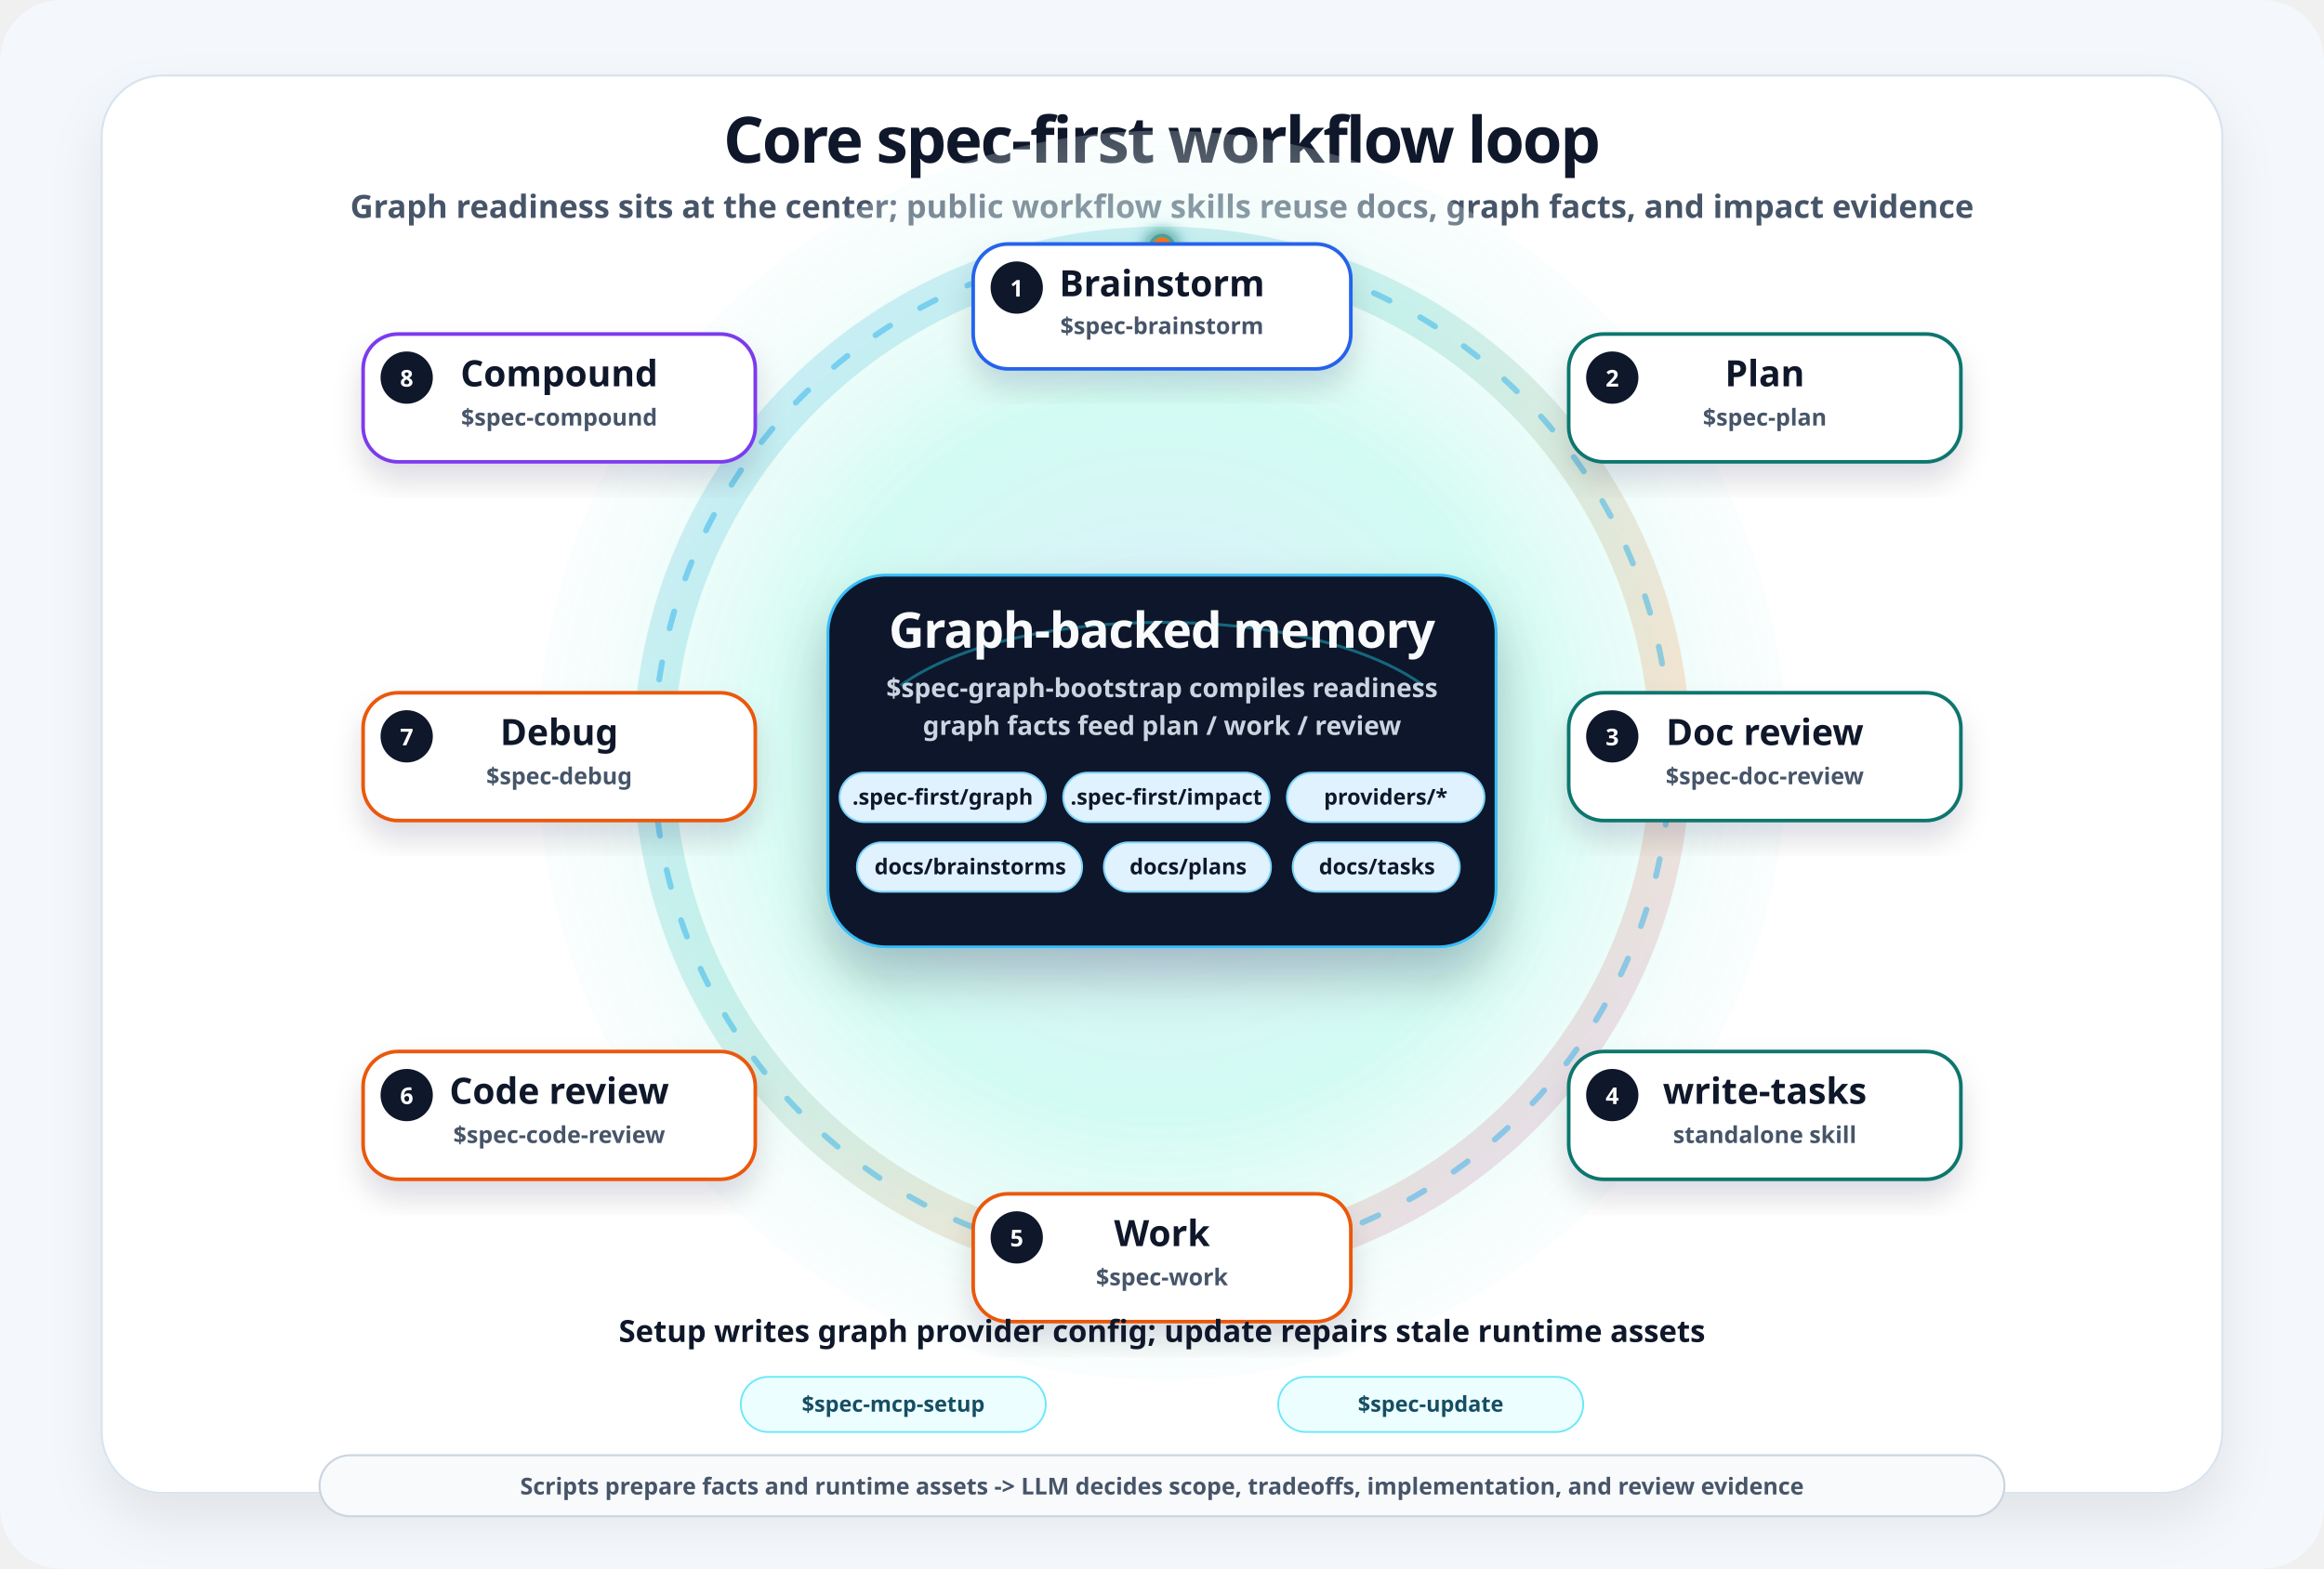
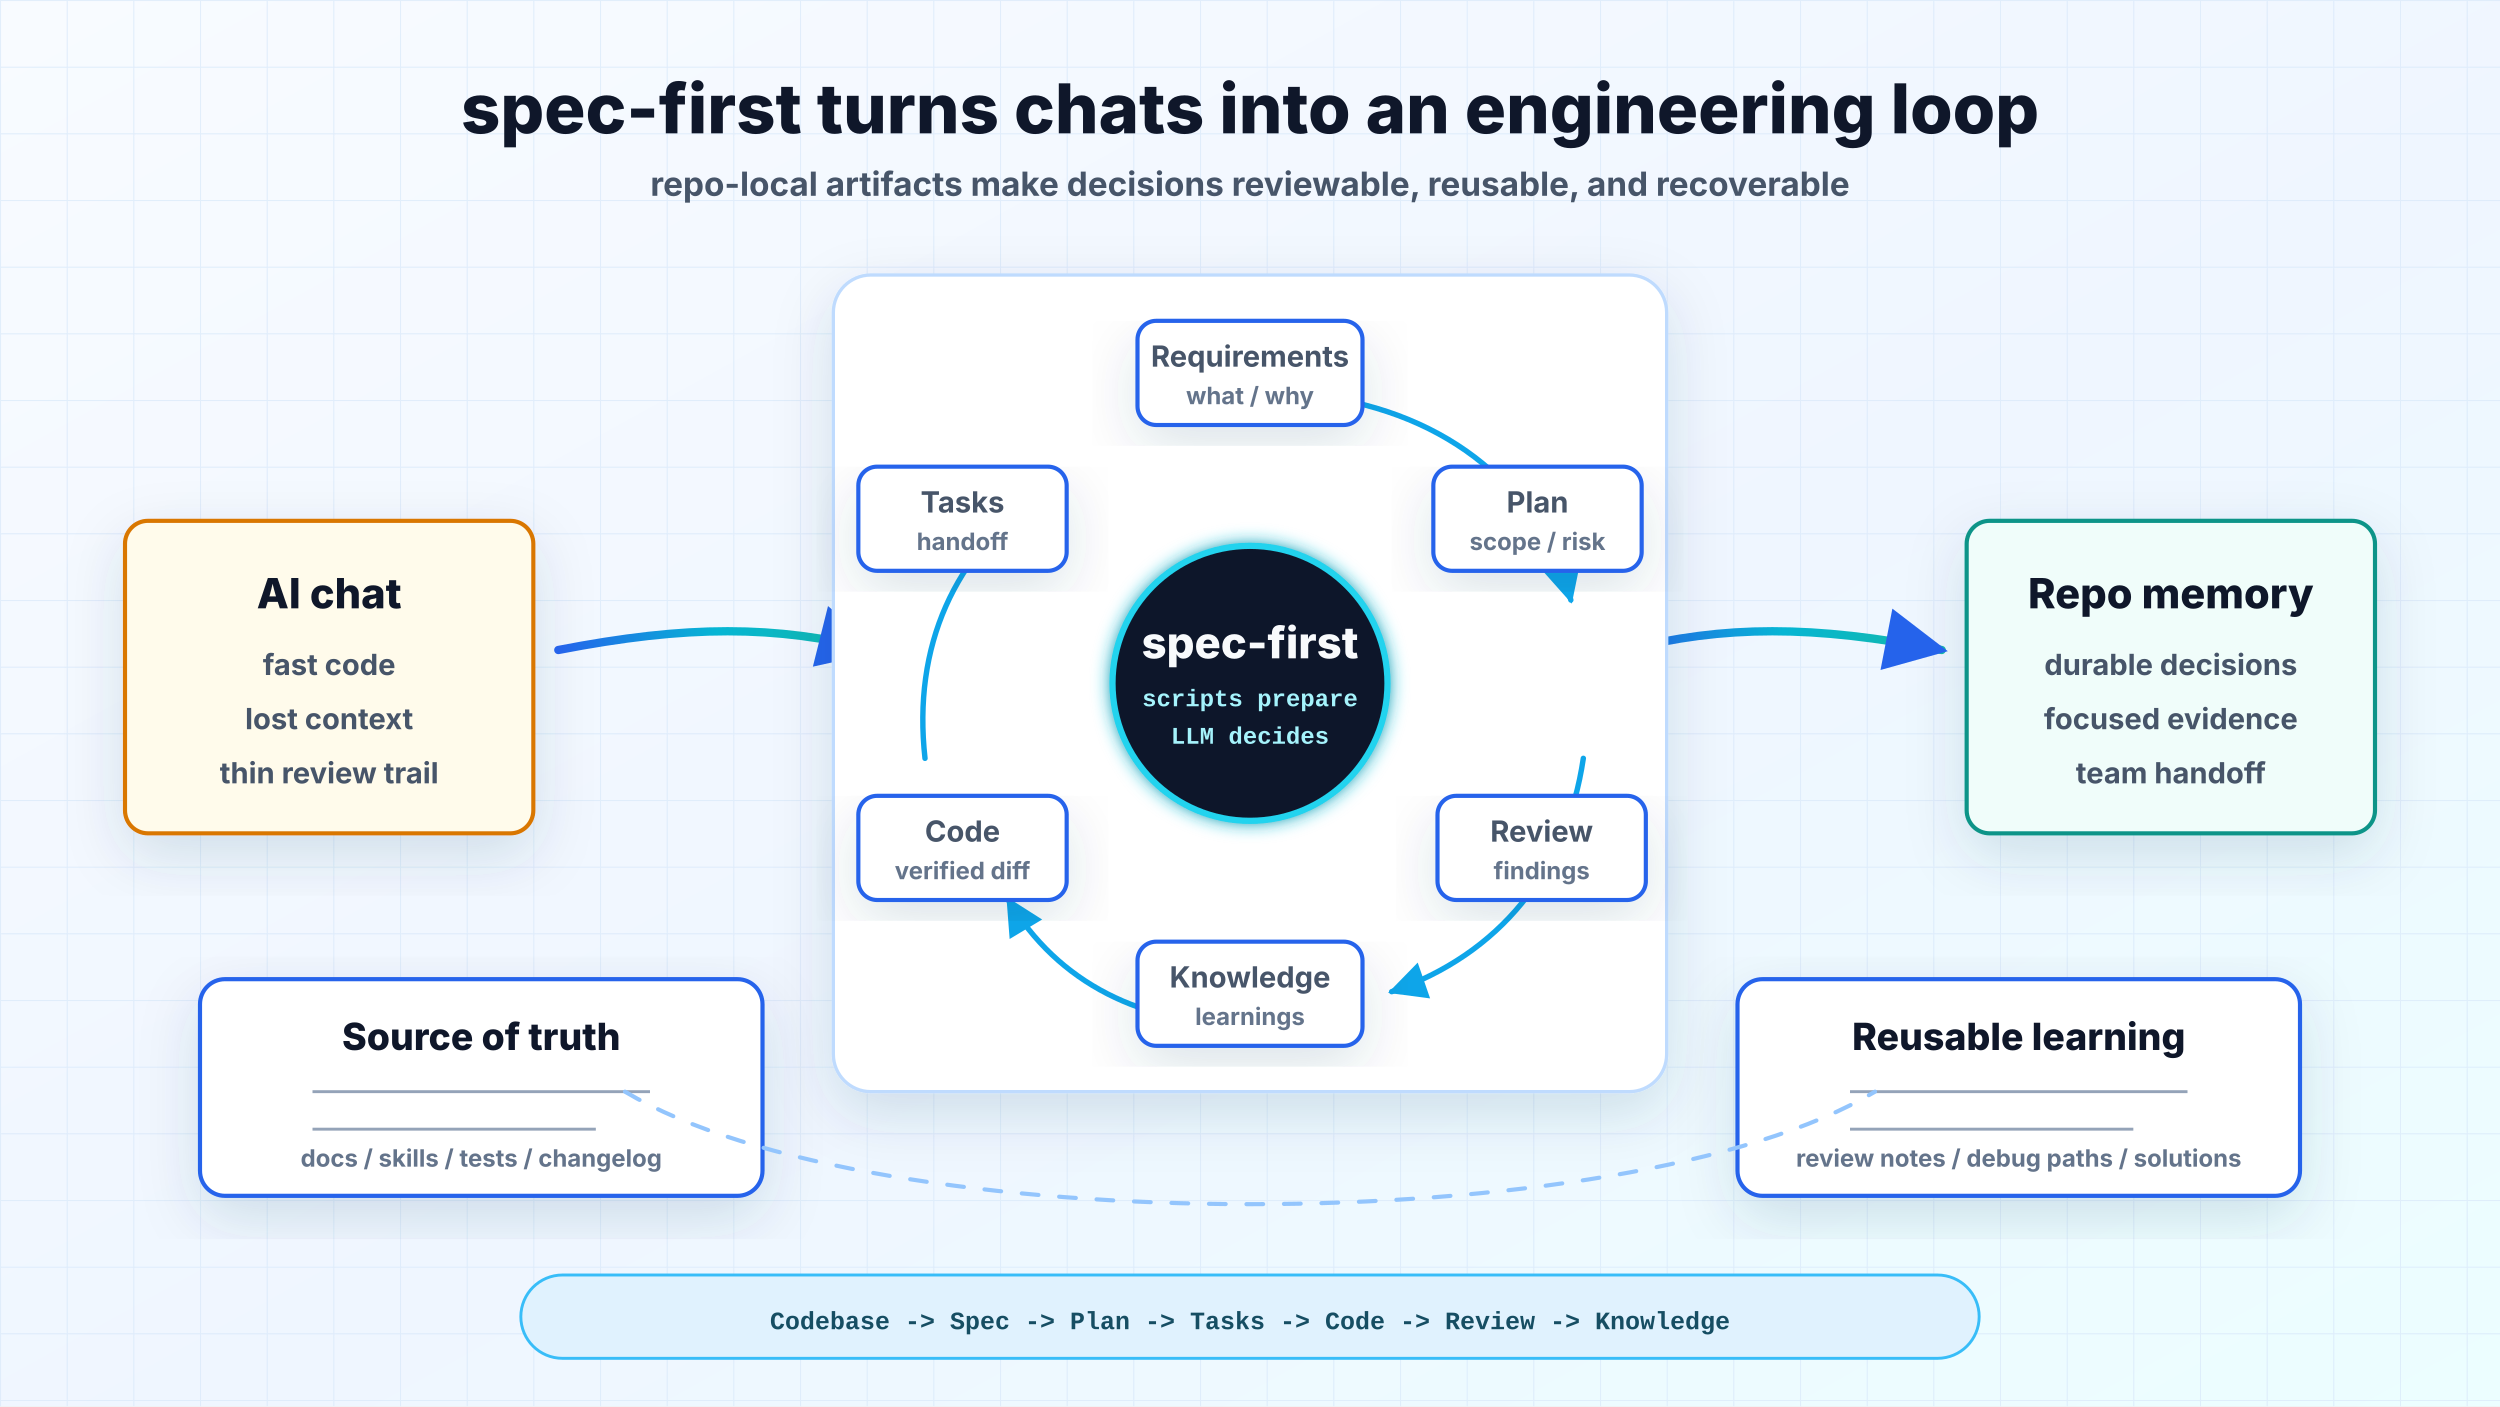
- <svg xmlns="http://www.w3.org/2000/svg" width="1600" height="1080" viewBox="0 0 1600 1080" role="img" aria-labelledby="title desc">
-   <style>
-     :root {
-       color-scheme: light dark;
-     }
- 
-     .bg {
-       fill: #f4f7fb;
-     }
- 
-     .panel {
-       fill: #ffffff;
-       stroke: #d9e4ef;
-       stroke-width: 1.5;
-       filter: url(#panelShadow);
-     }
- 
-     .title {
-       fill: #0f172a;
-       font-family: "Avenir Next", "Trebuchet MS", Verdana, sans-serif;
-       font-size: 44px;
-       font-weight: 900;
-       letter-spacing: -.03em;
-       text-anchor: middle;
-     }
- 
-     .subtitle {
-       fill: #475569;
-       font-family: "Avenir Next", "Trebuchet MS", Verdana, sans-serif;
-       font-size: 22px;
-       font-weight: 650;
-       text-anchor: middle;
-     }
- 
-     .halo {
-       fill: url(#haloGradient);
-       opacity: .88;
-     }
- 
-     .ringTrack {
-       fill: none;
-       stroke: url(#ringGradient);
-       stroke-width: 28;
-       stroke-linecap: round;
-       opacity: .18;
-     }
- 
-     .orbitDash {
-       fill: none;
-       stroke: #0ea5e9;
-       stroke-width: 4;
-       stroke-linecap: round;
-       stroke-dasharray: 12 24;
-       opacity: .42;
-       animation: orbitDash 14s linear infinite;
-       transform-origin: 800px 520px;
-     }
- 
-     .hub {
-       fill: #0f172a;
-       stroke: #38bdf8;
-       stroke-width: 2;
-       filter: url(#deepShadow);
-     }
- 
-     .hubGlow {
-       fill: none;
-       stroke: #22d3ee;
-       stroke-width: 2;
-       opacity: .42;
-     }
- 
-     .hubTitle {
-       fill: #f8fafc;
-       font-family: "Avenir Next", "Trebuchet MS", Verdana, sans-serif;
-       font-size: 34px;
-       font-weight: 900;
-       letter-spacing: -.02em;
-       text-anchor: middle;
-     }
- 
-     .hubText {
-       fill: #cbd5e1;
-       font-family: "Avenir Next", "Trebuchet MS", Verdana, sans-serif;
-       font-size: 18px;
-       font-weight: 650;
-       text-anchor: middle;
-     }
- 
-     .hubChip {
-       fill: #e0f2fe;
-       stroke: #7dd3fc;
-       stroke-width: 1.3;
-     }
- 
-     .hubChipText {
-       fill: #0f172a;
-       font-family: "Avenir Next", "Trebuchet MS", Verdana, sans-serif;
-       font-size: 15px;
-       font-weight: 800;
-       text-anchor: middle;
-     }
- 
-     .node {
-       fill: #ffffff;
-       stroke: #2563eb;
-       stroke-width: 2.5;
-       filter: url(#softShadow);
-     }
- 
-     .node.teal {
-       stroke: #0f766e;
-     }
- 
-     .node.orange {
-       stroke: #ea580c;
-     }
- 
-     .node.violet {
-       stroke: #7c3aed;
-     }
- 
-     .stepBadge {
-       fill: #0f172a;
-     }
- 
-     .stepText {
-       fill: #ffffff;
-       font-family: "Avenir Next", "Trebuchet MS", Verdana, sans-serif;
-       font-size: 16px;
-       font-weight: 900;
-       text-anchor: middle;
-       dominant-baseline: central;
-     }
- 
-     .label {
-       fill: #0f172a;
-       font-family: "Avenir Next", "Trebuchet MS", Verdana, sans-serif;
-       font-size: 25px;
-       font-weight: 900;
-       text-anchor: middle;
-     }
- 
-     .small {
-       fill: #475569;
-       font-family: "Avenir Next", "Trebuchet MS", Verdana, sans-serif;
-       font-size: 16px;
-       font-weight: 750;
-       text-anchor: middle;
-     }
- 
-     .supportPanel {
-       fill: #f8fafc;
-       stroke: #cbd5e1;
-       stroke-width: 1.4;
-     }
- 
-     .supportTitle {
-       fill: #0f172a;
-       font-family: "Avenir Next", "Trebuchet MS", Verdana, sans-serif;
-       font-size: 21px;
-       font-weight: 900;
-       text-anchor: middle;
-     }
- 
-     .supportText {
-       fill: #475569;
-       font-family: "Avenir Next", "Trebuchet MS", Verdana, sans-serif;
-       font-size: 16px;
-       font-weight: 700;
-       text-anchor: middle;
-     }
- 
-     .supportChip {
-       fill: #ecfeff;
-       stroke: #67e8f9;
-       stroke-width: 1.2;
-     }
- 
-     .supportChipText {
-       fill: #164e63;
-       font-family: "Avenir Next", "Trebuchet MS", Verdana, sans-serif;
-       font-size: 15px;
-       font-weight: 850;
-       text-anchor: middle;
-     }
- 
-     .pulse {
-       animation: pulse 6.4s ease-in-out infinite;
-       transform-origin: center;
-     }
- 
-     .pulse2 {
-       animation-delay: .4s;
-     }
- 
-     .pulse3 {
-       animation-delay: .8s;
-     }
- 
-     .pulse4 {
-       animation-delay: 1.2s;
-     }
- 
-     .pulse5 {
-       animation-delay: 1.6s;
-     }
- 
-     .pulse6 {
-       animation-delay: 2s;
-     }
- 
-     .pulse7 {
-       animation-delay: 2.4s;
-     }
- 
-     .pulse8 {
-       animation-delay: 2.8s;
-     }
- 
-     .dot {
-       fill: #0ea5e9;
-       filter: url(#glow);
-       transform-origin: 800px 520px;
-     }
- 
-     .dot.one {
-       animation: travelOne 8.4s linear infinite;
-     }
- 
-     .dot.two {
-       fill: #14b8a6;
-       animation: travelTwo 8.4s linear infinite;
-     }
- 
-     .dot.three {
-       fill: #f97316;
-       animation: travelThree 8.4s linear infinite;
-     }
- 
-     @keyframes pulse {
-       0%, 100% {
-         opacity: .94;
-         transform: scale(1);
-       }
- 
-       45% {
-         opacity: 1;
-         transform: scale(1.025);
-       }
-     }
- 
-     @keyframes orbitDash {
-       100% {
-         transform: rotate(360deg);
-       }
-     }
- 
-     @keyframes travelOne {
-       0% { transform: rotate(0deg); opacity: .08; }
-       8% { opacity: 1; }
-       92% { opacity: 1; }
-       100% { transform: rotate(360deg); opacity: .08; }
-     }
- 
-     @keyframes travelTwo {
-       0% { transform: rotate(120deg); opacity: .08; }
-       8% { opacity: .92; }
-       92% { opacity: .92; }
-       100% { transform: rotate(480deg); opacity: .08; }
-     }
- 
-     @keyframes travelThree {
-       0% { transform: rotate(240deg); opacity: .08; }
-       8% { opacity: .88; }
-       92% { opacity: .88; }
-       100% { transform: rotate(600deg); opacity: .08; }
-     }
- 
-     @media (prefers-color-scheme: dark) {
-       .bg {
-         fill: #08111f;
-       }
- 
-       .panel {
-         fill: #0d1728;
-         stroke: #27364c;
-       }
- 
-       .halo {
-         opacity: .46;
-       }
- 
-       .ringTrack {
-         opacity: .28;
-       }
- 
-       .orbitDash {
-         stroke: #67e8f9;
-         opacity: .36;
-       }
- 
-       .node {
-         fill: #0f172a;
-         stroke: #60a5fa;
-       }
- 
-       .node.teal {
-         stroke: #2dd4bf;
-       }
- 
-       .node.orange {
-         stroke: #fb923c;
-       }
- 
-       .node.violet {
-         stroke: #a78bfa;
-       }
- 
-       .label,
-       .title,
-       .supportTitle {
-         fill: #f8fafc;
-       }
- 
-       .small,
-       .subtitle,
-       .supportText {
-         fill: #cbd5e1;
-       }
- 
-       .supportPanel {
-         fill: #111827;
-         stroke: #334155;
-       }
- 
-       .supportChip {
-         fill: #083344;
-         stroke: #155e75;
-       }
- 
-       .supportChipText {
-         fill: #cffafe;
-       }
-     }
- 
-     @media (prefers-reduced-motion: reduce) {
-       .pulse,
-       .dot,
-       .orbitDash {
-         animation: none;
-       }
- 
-       .dot {
-         opacity: .86;
-       }
-     }
-   </style>
+ <svg xmlns="http://www.w3.org/2000/svg" width="1200" height="675" viewBox="0 0 1200 675" role="img" aria-labelledby="title desc">
  <defs>
-     <radialGradient id="haloGradient" cx="50%" cy="50%" r="58%">
-       <stop offset="0%" stop-color="#dbeafe" />
-       <stop offset="50%" stop-color="#ccfbf1" />
-       <stop offset="100%" stop-color="#f8fafc" stop-opacity="0" />
-     </radialGradient>
-     <linearGradient id="ringGradient" x1="450" y1="170" x2="1150" y2="870" gradientUnits="userSpaceOnUse">
-       <stop offset="0%" stop-color="#0ea5e9" />
-       <stop offset="40%" stop-color="#14b8a6" />
-       <stop offset="72%" stop-color="#f97316" />
-       <stop offset="100%" stop-color="#7c3aed" />
+     <linearGradient id="bg" x1="0" y1="0" x2="1" y2="1">
+       <stop offset="0" stop-color="#F8FBFF" />
+       <stop offset="0.55" stop-color="#EFF6FF" />
+       <stop offset="1" stop-color="#ECFEFF" />
    </linearGradient>
-     <filter id="panelShadow" x="-5%" y="-6%" width="110%" height="112%">
-       <feDropShadow dx="0" dy="18" stdDeviation="18" flood-color="#0f172a" flood-opacity=".08" />
+     <linearGradient id="line" x1="0" y1="0" x2="1" y2="0">
+       <stop offset="0" stop-color="#2563EB" />
+       <stop offset="0.5" stop-color="#06B6D4" />
+       <stop offset="1" stop-color="#14B8A6" />
+     </linearGradient>
+     <filter id="shadow" x="-20%" y="-20%" width="140%" height="140%">
+       <feDropShadow dx="0" dy="10" stdDeviation="14" flood-color="#1E3A5F" flood-opacity="0.14" />
    </filter>
-     <filter id="softShadow" x="-22%" y="-28%" width="144%" height="156%">
-       <feDropShadow dx="0" dy="12" stdDeviation="10" flood-color="#0f172a" flood-opacity=".14" />
-     </filter>
-     <filter id="deepShadow" x="-22%" y="-28%" width="144%" height="156%">
-       <feDropShadow dx="0" dy="20" stdDeviation="18" flood-color="#0f172a" flood-opacity=".24" />
-     </filter>
-     <filter id="glow" x="-80%" y="-80%" width="260%" height="260%">
-       <feGaussianBlur stdDeviation="6" result="blur" />
+     <filter id="softGlow" x="-30%" y="-30%" width="160%" height="160%">
+       <feGaussianBlur stdDeviation="4" result="blur" />
      <feMerge>
        <feMergeNode in="blur" />
        <feMergeNode in="SourceGraphic" />
      </feMerge>
    </filter>
+     <marker id="arrow" viewBox="0 0 10 10" refX="9" refY="5" markerWidth="7.5" markerHeight="7.5" orient="auto-start-reverse">
+       <path d="M 0 0 L 10 5 L 0 10 z" fill="#2563EB" />
+     </marker>
+     <marker id="arrowLoop" viewBox="0 0 10 10" refX="9" refY="5" markerWidth="7" markerHeight="7" orient="auto-start-reverse">
+       <path d="M 0 0 L 10 5 L 0 10 z" fill="#0EA5E9" />
+     </marker>
+     <pattern id="grid" width="32" height="32" patternUnits="userSpaceOnUse">
+       <path d="M 32 0 H 0 V 32" fill="none" stroke="#D8E8FA" stroke-width="1" />
+     </pattern>
+     <style>
+       .h1 { fill:#0F172A; font-family: Inter, ui-sans-serif, system-ui, -apple-system, "Segoe UI", sans-serif; font-size:33px; font-weight:800; text-anchor:middle; }
+       .h2 { fill:#475569; font-family: Inter, ui-sans-serif, system-ui, -apple-system, "Segoe UI", sans-serif; font-size:16px; font-weight:650; text-anchor:middle; }
+       .label { fill:#0F172A; font-family: Inter, ui-sans-serif, system-ui, -apple-system, "Segoe UI", sans-serif; font-size:20px; font-weight:800; text-anchor:middle; }
+       .small { fill:#475569; font-family: Inter, ui-sans-serif, system-ui, -apple-system, "Segoe UI", sans-serif; font-size:14px; font-weight:650; text-anchor:middle; }
+       .tiny { fill:#64748B; font-family: Inter, ui-sans-serif, system-ui, -apple-system, "Segoe UI", sans-serif; font-size:11.5px; font-weight:700; text-anchor:middle; }
+       .mono { fill:#164E63; font-family:"SFMono-Regular", Consolas, "Liberation Mono", monospace; font-size:13px; font-weight:700; text-anchor:middle; }
+       .node { fill:#FFFFFF; stroke:#2563EB; stroke-width:2; filter:url(#shadow); }
+       .node-amber { fill:#FFFBEB; stroke:#D97706; stroke-width:2; filter:url(#shadow); }
+       .node-teal { fill:#F0FDFA; stroke:#0D9488; stroke-width:2; filter:url(#shadow); }
+       .wire { fill:none; stroke:url(#line); stroke-width:4; stroke-linecap:round; stroke-linejoin:round; marker-end:url(#arrow); }
+       .loop { fill:none; stroke:#0EA5E9; stroke-width:2.6; stroke-linecap:round; marker-end:url(#arrowLoop); }
+       .wire-muted { fill:none; stroke:#93C5FD; stroke-width:2; stroke-linecap:round; stroke-dasharray:8 10; }
+       .repo-line { fill:none; stroke:#94A3B8; stroke-width:1.4; }
+     </style>
  </defs>
-   <rect class="bg" width="1600" height="1080" rx="42" />
-   <rect class="panel" x="70" y="52" width="1460" height="976" rx="42" />
-   <text class="title" x="800" y="112">Core spec-first workflow loop</text>
-   <text class="subtitle" x="800" y="150">Graph readiness sits at the center; public workflow skills reuse docs, graph facts, and impact evidence</text>
-   <circle class="halo" cx="800" cy="520" r="430" />
-   <circle class="ringTrack" cx="800" cy="520" r="350" />
-   <circle class="orbitDash" cx="800" cy="520" r="350" />
-   <circle class="dot one" cx="800" cy="170" r="9" />
-   <circle class="dot two" cx="800" cy="170" r="7.5" />
-   <circle class="dot three" cx="800" cy="170" r="6.5" />
-   <g>
-     <rect class="hub" x="570" y="396" width="460" height="256" rx="40" />
-     <path class="hubGlow" d="M 620 472 C 700 414, 900 414, 980 472" />
-     <text class="hubTitle" x="800" y="446">Graph-backed memory</text>
-     <text class="hubText" x="800" y="480">$spec-graph-bootstrap compiles readiness</text>
-     <text class="hubText" x="800" y="506">graph facts feed plan / work / review</text>
-     <rect class="hubChip" x="578" y="532" width="142" height="34" rx="17" />
-     <text class="hubChipText" x="649" y="554">.spec-first/graph</text>
-     <rect class="hubChip" x="732" y="532" width="142" height="34" rx="17" />
-     <text class="hubChipText" x="803" y="554">.spec-first/impact</text>
-     <rect class="hubChip" x="886" y="532" width="136" height="34" rx="17" />
-     <text class="hubChipText" x="954" y="554">providers/*</text>
-     <rect class="hubChip" x="590" y="580" width="155" height="34" rx="17" />
-     <text class="hubChipText" x="668" y="602">docs/brainstorms</text>
-     <rect class="hubChip" x="760" y="580" width="115" height="34" rx="17" />
-     <text class="hubChipText" x="818" y="602">docs/plans</text>
-     <rect class="hubChip" x="890" y="580" width="115" height="34" rx="17" />
-     <text class="hubChipText" x="948" y="602">docs/tasks</text>
+   <rect width="1200" height="675" fill="url(#bg)" />
+   <rect width="1200" height="675" fill="url(#grid)" opacity="0.7" />
+   <text x="600" y="64" class="h1">spec-first turns chats into an engineering loop</text>
+   <text x="600" y="94" class="h2">repo-local artifacts make decisions reviewable, reusable, and recoverable</text>
+   <g transform="translate(60 250)">
+     <rect class="node-amber" x="0" y="0" width="196" height="150" rx="11" />
+     <text x="98" y="42" class="label">AI chat</text>
+     <text x="98" y="74" class="small">fast code</text>
+     <text x="98" y="100" class="small">lost context</text>
+     <text x="98" y="126" class="small">thin review trail</text>
  </g>
-   <g class="pulse">
-     <rect class="node" x="670" y="168" width="260" height="86" rx="24" />
-     <circle class="stepBadge" cx="700" cy="198" r="18" />
-     <text class="stepText" x="700" y="198">1</text>
-     <text class="label" x="800" y="204">Brainstorm</text>
-     <text class="small" x="800" y="230">$spec-brainstorm</text>
+   <g transform="translate(944 250)">
+     <rect class="node-teal" x="0" y="0" width="196" height="150" rx="11" />
+     <text x="98" y="42" class="label">Repo memory</text>
+     <text x="98" y="74" class="small">durable decisions</text>
+     <text x="98" y="100" class="small">focused evidence</text>
+     <text x="98" y="126" class="small">team handoff</text>
  </g>
-   <g class="pulse pulse2">
-     <rect class="node teal" x="1080" y="230" width="270" height="88" rx="24" />
-     <circle class="stepBadge" cx="1110" cy="260" r="18" />
-     <text class="stepText" x="1110" y="260">2</text>
-     <text class="label" x="1215" y="266">Plan</text>
-     <text class="small" x="1215" y="293">$spec-plan</text>
+   <path class="wire" d="M 268 312 C 330 300 372 300 420 312" />
+   <path class="wire" d="M 780 312 C 828 300 870 300 932 312" />
+   <g transform="translate(400 132)">
+     <rect x="0" y="0" width="400" height="392" rx="18" fill="#FFFFFF" stroke="#BFDBFE" stroke-width="1.6" filter="url(#shadow)" />
+     <circle cx="200" cy="196" r="66" fill="#0F172A" stroke="#22D3EE" stroke-width="3" filter="url(#softGlow)" />
+     <text x="200" y="184" class="label" style="fill:#F8FAFC; font-size:21px">spec-first</text>
+     <text x="200" y="207" class="mono" style="fill:#A5F3FC; font-size:11.5px">scripts prepare</text>
+     <text x="200" y="225" class="mono" style="fill:#A5F3FC; font-size:11.5px">LLM decides</text>
+     <path class="loop" d="M 232 58 C 296 66 340 104 354 156" />
+     <path class="loop" d="M 360 232 C 352 286 320 326 268 344" />
+     <path class="loop" d="M 200 360 C 148 360 108 340 84 300" />
+     <path class="loop" d="M 44 232 C 38 178 58 134 100 104" />
+     <path class="loop" d="M 148 62 C 160 58 176 56 192 56" />
+     <g transform="translate(146 22)">
+       <rect class="node" x="0" y="0" width="108" height="50" rx="9" />
+       <text x="54" y="22" class="small">Requirements</text>
+       <text x="54" y="40" class="tiny">what / why</text>
+     </g>
+     <g transform="translate(288 92)">
+       <rect class="node" x="0" y="0" width="100" height="50" rx="9" />
+       <text x="50" y="22" class="small">Plan</text>
+       <text x="50" y="40" class="tiny">scope / risk</text>
+     </g>
+     <g transform="translate(290 250)">
+       <rect class="node" x="0" y="0" width="100" height="50" rx="9" />
+       <text x="50" y="22" class="small">Review</text>
+       <text x="50" y="40" class="tiny">findings</text>
+     </g>
+     <g transform="translate(146 320)">
+       <rect class="node" x="0" y="0" width="108" height="50" rx="9" />
+       <text x="54" y="22" class="small">Knowledge</text>
+       <text x="54" y="40" class="tiny">learnings</text>
+     </g>
+     <g transform="translate(12 250)">
+       <rect class="node" x="0" y="0" width="100" height="50" rx="9" />
+       <text x="50" y="22" class="small">Code</text>
+       <text x="50" y="40" class="tiny">verified diff</text>
+     </g>
+     <g transform="translate(12 92)">
+       <rect class="node" x="0" y="0" width="100" height="50" rx="9" />
+       <text x="50" y="22" class="small">Tasks</text>
+       <text x="50" y="40" class="tiny">handoff</text>
+     </g>
  </g>
-   <g class="pulse pulse3">
-     <rect class="node teal" x="1080" y="477" width="270" height="88" rx="24" />
-     <circle class="stepBadge" cx="1110" cy="507" r="18" />
-     <text class="stepText" x="1110" y="507">3</text>
-     <text class="label" x="1215" y="513">Doc review</text>
-     <text class="small" x="1215" y="540">$spec-doc-review</text>
+   <g transform="translate(96 470)">
+     <rect class="node" x="0" y="0" width="270" height="104" rx="12" />
+     <text x="135" y="34" class="label" style="font-size:18px">Source of truth</text>
+     <path class="repo-line" d="M 54 54 H 216" />
+     <path class="repo-line" d="M 54 72 H 190" />
+     <text x="135" y="90" class="tiny">docs / skills / tests / changelog</text>
  </g>
-   <g class="pulse pulse4">
-     <rect class="node teal" x="1080" y="724" width="270" height="88" rx="24" />
-     <circle class="stepBadge" cx="1110" cy="754" r="18" />
-     <text class="stepText" x="1110" y="754">4</text>
-     <text class="label" x="1215" y="760">write-tasks</text>
-     <text class="small" x="1215" y="787">standalone skill</text>
+   <g transform="translate(834 470)">
+     <rect class="node" x="0" y="0" width="270" height="104" rx="12" />
+     <text x="135" y="34" class="label" style="font-size:18px">Reusable learning</text>
+     <path class="repo-line" d="M 54 54 H 216" />
+     <path class="repo-line" d="M 54 72 H 190" />
+     <text x="135" y="90" class="tiny">review notes / debug paths / solutions</text>
  </g>
-   <g class="pulse pulse5">
-     <rect class="node orange" x="670" y="822" width="260" height="88" rx="24" />
-     <circle class="stepBadge" cx="700" cy="852" r="18" />
-     <text class="stepText" x="700" y="852">5</text>
-     <text class="label" x="800" y="858">Work</text>
-     <text class="small" x="800" y="885">$spec-work</text>
-   </g>
-   <g class="pulse pulse6">
-     <rect class="node orange" x="250" y="724" width="270" height="88" rx="24" />
-     <circle class="stepBadge" cx="280" cy="754" r="18" />
-     <text class="stepText" x="280" y="754">6</text>
-     <text class="label" x="385" y="760">Code review</text>
-     <text class="small" x="385" y="787">$spec-code-review</text>
-   </g>
-   <g class="pulse pulse7">
-     <rect class="node orange" x="250" y="477" width="270" height="88" rx="24" />
-     <circle class="stepBadge" cx="280" cy="507" r="18" />
-     <text class="stepText" x="280" y="507">7</text>
-     <text class="label" x="385" y="513">Debug</text>
-     <text class="small" x="385" y="540">$spec-debug</text>
-   </g>
-   <g class="pulse pulse8">
-     <rect class="node violet" x="250" y="230" width="270" height="88" rx="24" />
-     <circle class="stepBadge" cx="280" cy="260" r="18" />
-     <text class="stepText" x="280" y="260">8</text>
-     <text class="label" x="385" y="266">Compound</text>
-     <text class="small" x="385" y="293">$spec-compound</text>
-   </g>
-   <g>
-     <rect class="supportChip" x="510" y="948" width="210" height="38" rx="19" />
-     <text class="supportChipText" x="615" y="972">$spec-mcp-setup</text>
-     <rect class="supportChip" x="880" y="948" width="210" height="38" rx="19" />
-     <text class="supportChipText" x="985" y="972">$spec-update</text>
-     <text class="supportTitle" x="800" y="924">Setup writes graph provider config; update repairs stale runtime assets</text>
-   </g>
-   <g>
-     <rect class="supportPanel" x="220" y="1002" width="1160" height="42" rx="21" />
-     <text class="supportText" x="800" y="1029">Scripts prepare facts and runtime assets -&gt; LLM decides scope, tradeoffs, implementation, and review evidence</text>
+   <path class="wire-muted" d="M 300 524 C 420 596 780 596 900 524" />
+   <g transform="translate(250 612)">
+     <rect x="0" y="0" width="700" height="40" rx="20" fill="#E0F2FE" stroke="#38BDF8" stroke-width="1.4" />
+     <text x="350" y="26" class="mono" style="font-size:12px">Codebase -&gt; Spec -&gt; Plan -&gt; Tasks -&gt; Code -&gt; Review -&gt; Knowledge</text>
  </g>
</svg>
